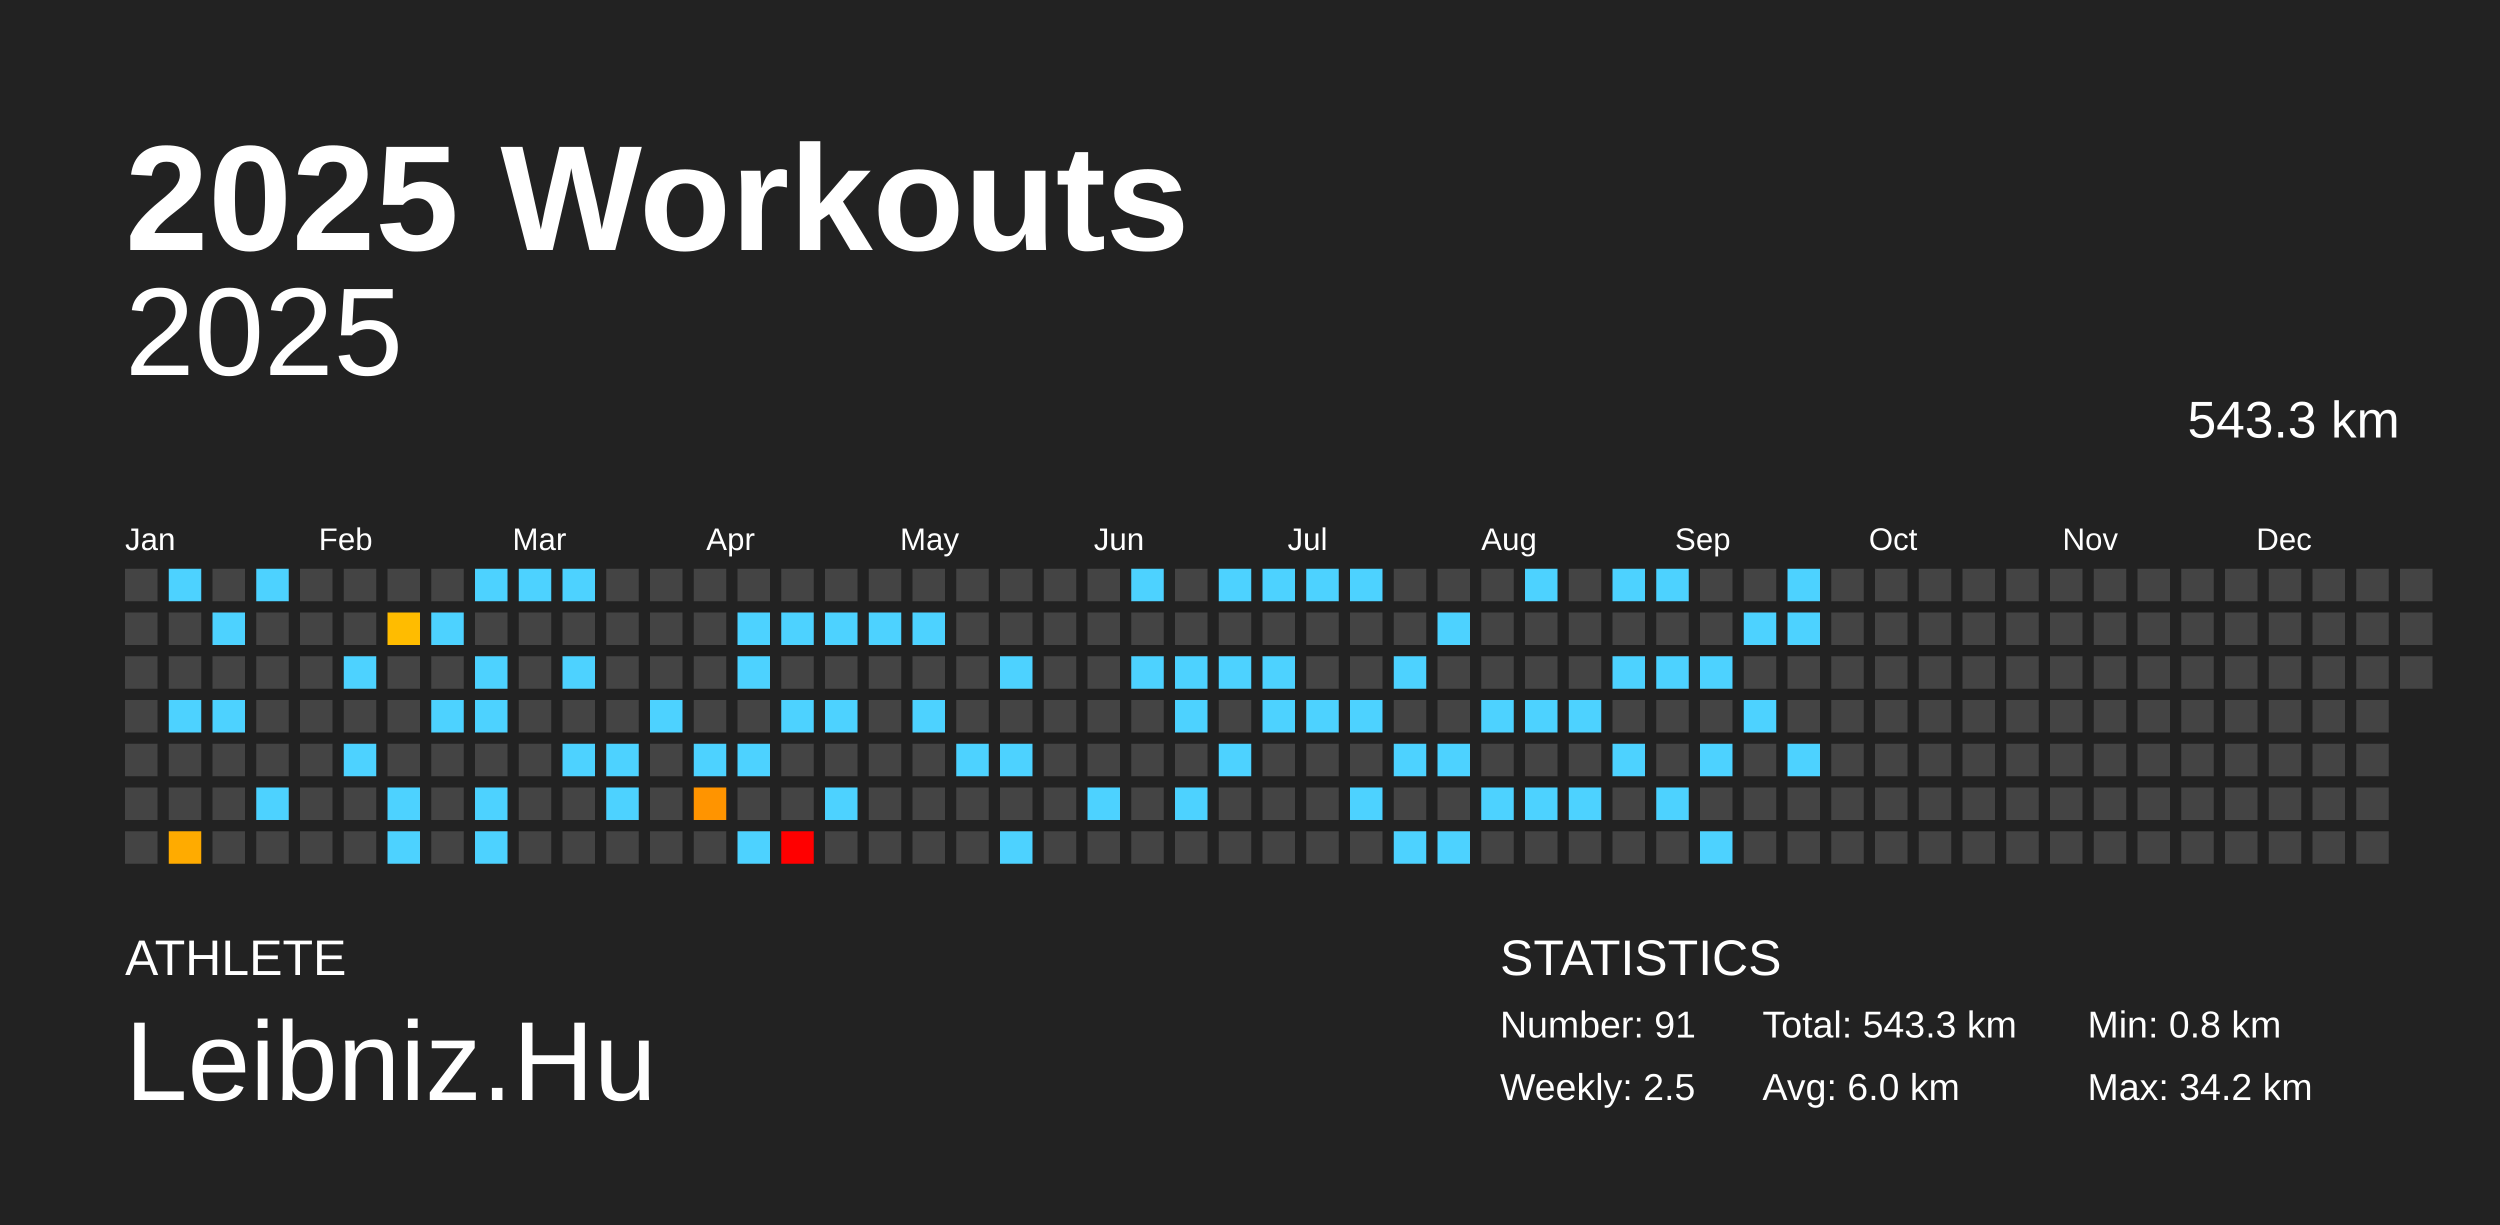
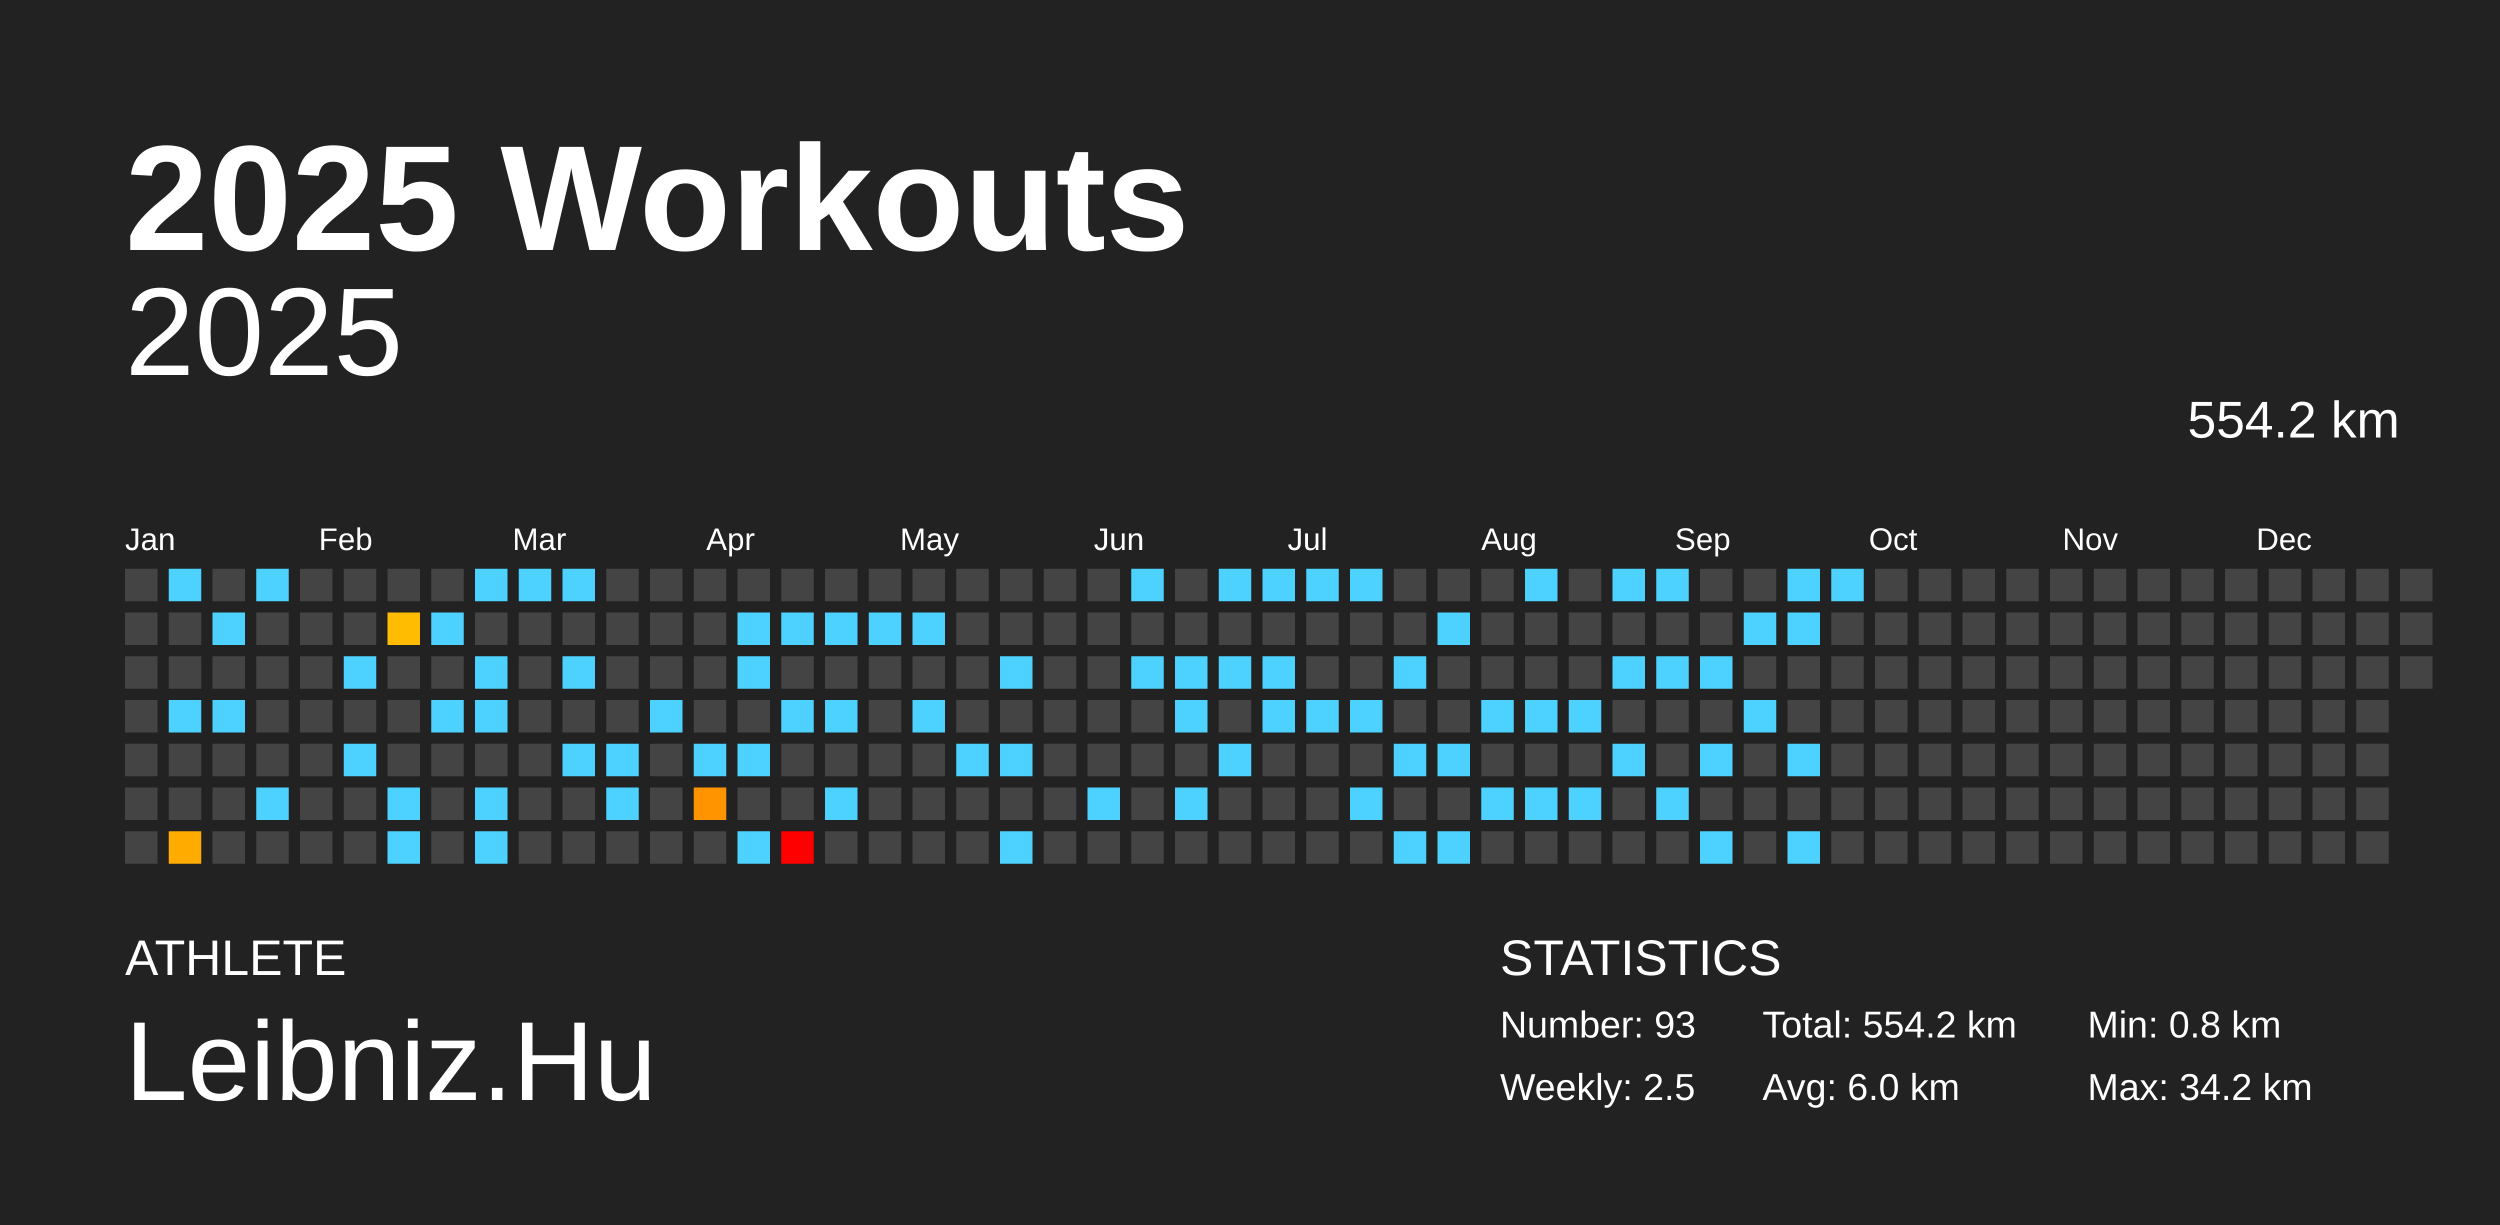
<svg xmlns="http://www.w3.org/2000/svg" baseProfile="full" height="98mm" version="1.1" viewBox="0,0,200,98" width="200mm">
  <defs />
  <rect fill="#222222" height="98" width="200" x="0" y="0" />
  <text fill="#FFFFFF" style="font-size:12px; font-family:Arial; font-weight:bold;" x="10" y="20">2025 Workouts</text>
  <text fill="#FFFFFF" style="font-size:4px; font-family:Arial" x="10" y="78">ATHLETE</text>
  <text fill="#FFFFFF" style="font-size:9px; font-family:Arial" x="10" y="88">Leibniz.Hu</text>
  <text fill="#FFFFFF" style="font-size:4px; font-family:Arial" x="120" y="78">STATISTICS</text>
-   <text fill="#FFFFFF" style="font-size:3px; font-family:Arial" x="120" y="83">Number: 91</text>
+   <text fill="#FFFFFF" style="font-size:3px; font-family:Arial" x="120" y="83">Number: 93</text>
  <text fill="#FFFFFF" style="font-size:3px; font-family:Arial" x="120" y="88">Weekly: 2.5</text>
-   <text fill="#FFFFFF" style="font-size:3px; font-family:Arial" x="141" y="83">Total: 543.3 km</text>
+   <text fill="#FFFFFF" style="font-size:3px; font-family:Arial" x="141" y="83">Total: 554.2 km</text>
  <text fill="#FFFFFF" style="font-size:3px; font-family:Arial" x="141" y="88">Avg: 6.0 km</text>
  <text fill="#FFFFFF" style="font-size:3px; font-family:Arial" x="167" y="83">Min: 0.8 km</text>
  <text fill="#FFFFFF" style="font-size:3px; font-family:Arial" x="167" y="88">Max: 34.2 km</text>
  <text alignment-baseline="hanging" fill="#FFFFFF" style="font-size:10.0px; font-family:Arial;" x="10" y="30">2025</text>
-   <text alignment-baseline="hanging" fill="#FFFFFF" style="font-size:4.125px; font-family:Arial;" x="175" y="35">543.3 km</text>
+   <text alignment-baseline="hanging" fill="#FFFFFF" style="font-size:4.125px; font-family:Arial;" x="175" y="35">554.2 km</text>
  <text fill="#FFFFFF" style="font-size:2.5px; font-family:Arial" x="10.0" y="44">Jan</text>
  <text fill="#FFFFFF" style="font-size:2.5px; font-family:Arial" x="25.5" y="44">Feb</text>
  <text fill="#FFFFFF" style="font-size:2.5px; font-family:Arial" x="41.0" y="44">Mar</text>
  <text fill="#FFFFFF" style="font-size:2.5px; font-family:Arial" x="56.5" y="44">Apr</text>
  <text fill="#FFFFFF" style="font-size:2.5px; font-family:Arial" x="72.0" y="44">May</text>
  <text fill="#FFFFFF" style="font-size:2.5px; font-family:Arial" x="87.5" y="44">Jun</text>
  <text fill="#FFFFFF" style="font-size:2.5px; font-family:Arial" x="103.0" y="44">Jul</text>
  <text fill="#FFFFFF" style="font-size:2.5px; font-family:Arial" x="118.5" y="44">Aug</text>
  <text fill="#FFFFFF" style="font-size:2.5px; font-family:Arial" x="134.0" y="44">Sep</text>
  <text fill="#FFFFFF" style="font-size:2.5px; font-family:Arial" x="149.5" y="44">Oct</text>
  <text fill="#FFFFFF" style="font-size:2.5px; font-family:Arial" x="165.0" y="44">Nov</text>
  <text fill="#FFFFFF" style="font-size:2.5px; font-family:Arial" x="180.5" y="44">Dec</text>
  <rect fill="#444444" height="2.6" width="2.6" x="10.0" y="45.5" />
  <rect fill="#444444" height="2.6" width="2.6" x="10.0" y="49.0" />
  <rect fill="#444444" height="2.6" width="2.6" x="10.0" y="52.5" />
  <rect fill="#444444" height="2.6" width="2.6" x="10.0" y="56.0" />
  <rect fill="#444444" height="2.6" width="2.6" x="10.0" y="59.5" />
  <rect fill="#444444" height="2.6" width="2.6" x="10.0" y="63.0" />
  <rect fill="#444444" height="2.6" width="2.6" x="10.0" y="66.5" />
  <rect fill="#4dd2ff" height="2.6" width="2.6" x="13.5" y="45.5" />
  <rect fill="#444444" height="2.6" width="2.6" x="13.5" y="49.0" />
  <rect fill="#444444" height="2.6" width="2.6" x="13.5" y="52.5" />
  <rect fill="#4dd2ff" height="2.6" width="2.6" x="13.5" y="56.0" />
  <rect fill="#444444" height="2.6" width="2.6" x="13.5" y="59.5" />
  <rect fill="#444444" height="2.6" width="2.6" x="13.5" y="63.0" />
  <rect fill="#ffab00" height="2.6" width="2.6" x="13.5" y="66.5" />
  <rect fill="#444444" height="2.6" width="2.6" x="17.0" y="45.5" />
  <rect fill="#4dd2ff" height="2.6" width="2.6" x="17.0" y="49.0" />
  <rect fill="#444444" height="2.6" width="2.6" x="17.0" y="52.5" />
  <rect fill="#4dd2ff" height="2.6" width="2.6" x="17.0" y="56.0" />
  <rect fill="#444444" height="2.6" width="2.6" x="17.0" y="59.5" />
  <rect fill="#444444" height="2.6" width="2.6" x="17.0" y="63.0" />
  <rect fill="#444444" height="2.6" width="2.6" x="17.0" y="66.5" />
  <rect fill="#4dd2ff" height="2.6" width="2.6" x="20.5" y="45.5" />
  <rect fill="#444444" height="2.6" width="2.6" x="20.5" y="49.0" />
  <rect fill="#444444" height="2.6" width="2.6" x="20.5" y="52.5" />
  <rect fill="#444444" height="2.6" width="2.6" x="20.5" y="56.0" />
  <rect fill="#444444" height="2.6" width="2.6" x="20.5" y="59.5" />
  <rect fill="#4dd2ff" height="2.6" width="2.6" x="20.5" y="63.0" />
  <rect fill="#444444" height="2.6" width="2.6" x="20.5" y="66.5" />
  <rect fill="#444444" height="2.6" width="2.6" x="24.0" y="45.5" />
  <rect fill="#444444" height="2.6" width="2.6" x="24.0" y="49.0" />
  <rect fill="#444444" height="2.6" width="2.6" x="24.0" y="52.5" />
  <rect fill="#444444" height="2.6" width="2.6" x="24.0" y="56.0" />
  <rect fill="#444444" height="2.6" width="2.6" x="24.0" y="59.5" />
  <rect fill="#444444" height="2.6" width="2.6" x="24.0" y="63.0" />
  <rect fill="#444444" height="2.6" width="2.6" x="24.0" y="66.5" />
  <rect fill="#444444" height="2.6" width="2.6" x="27.5" y="45.5" />
  <rect fill="#444444" height="2.6" width="2.6" x="27.5" y="49.0" />
  <rect fill="#4dd2ff" height="2.6" width="2.6" x="27.5" y="52.5" />
  <rect fill="#444444" height="2.6" width="2.6" x="27.5" y="56.0" />
  <rect fill="#4dd2ff" height="2.6" width="2.6" x="27.5" y="59.5" />
  <rect fill="#444444" height="2.6" width="2.6" x="27.5" y="63.0" />
  <rect fill="#444444" height="2.6" width="2.6" x="27.5" y="66.5" />
  <rect fill="#444444" height="2.6" width="2.6" x="31.0" y="45.5" />
  <rect fill="#ffbc00" height="2.6" width="2.6" x="31.0" y="49.0" />
  <rect fill="#444444" height="2.6" width="2.6" x="31.0" y="52.5" />
  <rect fill="#444444" height="2.6" width="2.6" x="31.0" y="56.0" />
  <rect fill="#444444" height="2.6" width="2.6" x="31.0" y="59.5" />
  <rect fill="#4dd2ff" height="2.6" width="2.6" x="31.0" y="63.0" />
  <rect fill="#4dd2ff" height="2.6" width="2.6" x="31.0" y="66.5" />
  <rect fill="#444444" height="2.6" width="2.6" x="34.5" y="45.5" />
  <rect fill="#4dd2ff" height="2.6" width="2.6" x="34.5" y="49.0" />
  <rect fill="#444444" height="2.6" width="2.6" x="34.5" y="52.5" />
  <rect fill="#4dd2ff" height="2.6" width="2.6" x="34.5" y="56.0" />
  <rect fill="#444444" height="2.6" width="2.6" x="34.5" y="59.5" />
  <rect fill="#444444" height="2.6" width="2.6" x="34.5" y="63.0" />
  <rect fill="#444444" height="2.6" width="2.6" x="34.5" y="66.5" />
  <rect fill="#4dd2ff" height="2.6" width="2.6" x="38.0" y="45.5" />
  <rect fill="#444444" height="2.6" width="2.6" x="38.0" y="49.0" />
  <rect fill="#4dd2ff" height="2.6" width="2.6" x="38.0" y="52.5" />
  <rect fill="#4dd2ff" height="2.6" width="2.6" x="38.0" y="56.0" />
  <rect fill="#444444" height="2.6" width="2.6" x="38.0" y="59.5" />
  <rect fill="#4dd2ff" height="2.6" width="2.6" x="38.0" y="63.0" />
  <rect fill="#4dd2ff" height="2.6" width="2.6" x="38.0" y="66.5" />
  <rect fill="#4dd2ff" height="2.6" width="2.6" x="41.5" y="45.5" />
  <rect fill="#444444" height="2.6" width="2.6" x="41.5" y="49.0" />
  <rect fill="#444444" height="2.6" width="2.6" x="41.5" y="52.5" />
  <rect fill="#444444" height="2.6" width="2.6" x="41.5" y="56.0" />
  <rect fill="#444444" height="2.6" width="2.6" x="41.5" y="59.5" />
  <rect fill="#444444" height="2.6" width="2.6" x="41.5" y="63.0" />
  <rect fill="#444444" height="2.6" width="2.6" x="41.5" y="66.5" />
  <rect fill="#4dd2ff" height="2.6" width="2.6" x="45.0" y="45.5" />
  <rect fill="#444444" height="2.6" width="2.6" x="45.0" y="49.0" />
  <rect fill="#4dd2ff" height="2.6" width="2.6" x="45.0" y="52.5" />
  <rect fill="#444444" height="2.6" width="2.6" x="45.0" y="56.0" />
  <rect fill="#4dd2ff" height="2.6" width="2.6" x="45.0" y="59.5" />
  <rect fill="#444444" height="2.6" width="2.6" x="45.0" y="63.0" />
  <rect fill="#444444" height="2.6" width="2.6" x="45.0" y="66.5" />
  <rect fill="#444444" height="2.6" width="2.6" x="48.5" y="45.5" />
  <rect fill="#444444" height="2.6" width="2.6" x="48.5" y="49.0" />
  <rect fill="#444444" height="2.6" width="2.6" x="48.5" y="52.5" />
  <rect fill="#444444" height="2.6" width="2.6" x="48.5" y="56.0" />
  <rect fill="#4dd2ff" height="2.6" width="2.6" x="48.5" y="59.5" />
  <rect fill="#4dd2ff" height="2.6" width="2.6" x="48.5" y="63.0" />
  <rect fill="#444444" height="2.6" width="2.6" x="48.5" y="66.5" />
  <rect fill="#444444" height="2.6" width="2.6" x="52.0" y="45.5" />
  <rect fill="#444444" height="2.6" width="2.6" x="52.0" y="49.0" />
  <rect fill="#444444" height="2.6" width="2.6" x="52.0" y="52.5" />
  <rect fill="#4dd2ff" height="2.6" width="2.6" x="52.0" y="56.0" />
  <rect fill="#444444" height="2.6" width="2.6" x="52.0" y="59.5" />
  <rect fill="#444444" height="2.6" width="2.6" x="52.0" y="63.0" />
  <rect fill="#444444" height="2.6" width="2.6" x="52.0" y="66.5" />
  <rect fill="#444444" height="2.6" width="2.6" x="55.5" y="45.5" />
  <rect fill="#444444" height="2.6" width="2.6" x="55.5" y="49.0" />
  <rect fill="#444444" height="2.6" width="2.6" x="55.5" y="52.5" />
  <rect fill="#444444" height="2.6" width="2.6" x="55.5" y="56.0" />
  <rect fill="#4dd2ff" height="2.6" width="2.6" x="55.5" y="59.5" />
  <rect fill="#ff9400" height="2.6" width="2.6" x="55.5" y="63.0" />
  <rect fill="#444444" height="2.6" width="2.6" x="55.5" y="66.5" />
  <rect fill="#444444" height="2.6" width="2.6" x="59.0" y="45.5" />
  <rect fill="#4dd2ff" height="2.6" width="2.6" x="59.0" y="49.0" />
  <rect fill="#4dd2ff" height="2.6" width="2.6" x="59.0" y="52.5" />
  <rect fill="#444444" height="2.6" width="2.6" x="59.0" y="56.0" />
  <rect fill="#4dd2ff" height="2.6" width="2.6" x="59.0" y="59.5" />
  <rect fill="#444444" height="2.6" width="2.6" x="59.0" y="63.0" />
  <rect fill="#4dd2ff" height="2.6" width="2.6" x="59.0" y="66.5" />
  <rect fill="#444444" height="2.6" width="2.6" x="62.5" y="45.5" />
  <rect fill="#4dd2ff" height="2.6" width="2.6" x="62.5" y="49.0" />
  <rect fill="#444444" height="2.6" width="2.6" x="62.5" y="52.5" />
  <rect fill="#4dd2ff" height="2.6" width="2.6" x="62.5" y="56.0" />
  <rect fill="#444444" height="2.6" width="2.6" x="62.5" y="59.5" />
  <rect fill="#444444" height="2.6" width="2.6" x="62.5" y="63.0" />
  <rect fill="red" height="2.6" width="2.6" x="62.5" y="66.5" />
  <rect fill="#444444" height="2.6" width="2.6" x="66.0" y="45.5" />
  <rect fill="#4dd2ff" height="2.6" width="2.6" x="66.0" y="49.0" />
  <rect fill="#444444" height="2.6" width="2.6" x="66.0" y="52.5" />
  <rect fill="#4dd2ff" height="2.6" width="2.6" x="66.0" y="56.0" />
  <rect fill="#444444" height="2.6" width="2.6" x="66.0" y="59.5" />
  <rect fill="#4dd2ff" height="2.6" width="2.6" x="66.0" y="63.0" />
  <rect fill="#444444" height="2.6" width="2.6" x="66.0" y="66.5" />
  <rect fill="#444444" height="2.6" width="2.6" x="69.5" y="45.5" />
  <rect fill="#4dd2ff" height="2.6" width="2.6" x="69.5" y="49.0" />
  <rect fill="#444444" height="2.6" width="2.6" x="69.5" y="52.5" />
  <rect fill="#444444" height="2.6" width="2.6" x="69.5" y="56.0" />
  <rect fill="#444444" height="2.6" width="2.6" x="69.5" y="59.5" />
  <rect fill="#444444" height="2.6" width="2.6" x="69.5" y="63.0" />
  <rect fill="#444444" height="2.6" width="2.6" x="69.5" y="66.5" />
  <rect fill="#444444" height="2.6" width="2.6" x="73.0" y="45.5" />
  <rect fill="#4dd2ff" height="2.6" width="2.6" x="73.0" y="49.0" />
  <rect fill="#444444" height="2.6" width="2.6" x="73.0" y="52.5" />
  <rect fill="#4dd2ff" height="2.6" width="2.6" x="73.0" y="56.0" />
  <rect fill="#444444" height="2.6" width="2.6" x="73.0" y="59.5" />
  <rect fill="#444444" height="2.6" width="2.6" x="73.0" y="63.0" />
  <rect fill="#444444" height="2.6" width="2.6" x="73.0" y="66.5" />
  <rect fill="#444444" height="2.6" width="2.6" x="76.5" y="45.5" />
  <rect fill="#444444" height="2.6" width="2.6" x="76.5" y="49.0" />
  <rect fill="#444444" height="2.6" width="2.6" x="76.5" y="52.5" />
  <rect fill="#444444" height="2.6" width="2.6" x="76.5" y="56.0" />
  <rect fill="#4dd2ff" height="2.6" width="2.6" x="76.5" y="59.5" />
  <rect fill="#444444" height="2.6" width="2.6" x="76.5" y="63.0" />
  <rect fill="#444444" height="2.6" width="2.6" x="76.5" y="66.5" />
  <rect fill="#444444" height="2.6" width="2.6" x="80.0" y="45.5" />
  <rect fill="#444444" height="2.6" width="2.6" x="80.0" y="49.0" />
  <rect fill="#4dd2ff" height="2.6" width="2.6" x="80.0" y="52.5" />
  <rect fill="#444444" height="2.6" width="2.6" x="80.0" y="56.0" />
  <rect fill="#4dd2ff" height="2.6" width="2.6" x="80.0" y="59.5" />
  <rect fill="#444444" height="2.6" width="2.6" x="80.0" y="63.0" />
  <rect fill="#4dd2ff" height="2.6" width="2.6" x="80.0" y="66.5" />
  <rect fill="#444444" height="2.6" width="2.6" x="83.5" y="45.5" />
  <rect fill="#444444" height="2.6" width="2.6" x="83.5" y="49.0" />
  <rect fill="#444444" height="2.6" width="2.6" x="83.5" y="52.5" />
  <rect fill="#444444" height="2.6" width="2.6" x="83.5" y="56.0" />
  <rect fill="#444444" height="2.6" width="2.6" x="83.5" y="59.5" />
  <rect fill="#444444" height="2.6" width="2.6" x="83.5" y="63.0" />
  <rect fill="#444444" height="2.6" width="2.6" x="83.5" y="66.5" />
  <rect fill="#444444" height="2.6" width="2.6" x="87.0" y="45.5" />
  <rect fill="#444444" height="2.6" width="2.6" x="87.0" y="49.0" />
  <rect fill="#444444" height="2.6" width="2.6" x="87.0" y="52.5" />
  <rect fill="#444444" height="2.6" width="2.6" x="87.0" y="56.0" />
  <rect fill="#444444" height="2.6" width="2.6" x="87.0" y="59.5" />
  <rect fill="#4dd2ff" height="2.6" width="2.6" x="87.0" y="63.0" />
  <rect fill="#444444" height="2.6" width="2.6" x="87.0" y="66.5" />
  <rect fill="#4dd2ff" height="2.6" width="2.6" x="90.5" y="45.5" />
  <rect fill="#444444" height="2.6" width="2.6" x="90.5" y="49.0" />
  <rect fill="#4dd2ff" height="2.6" width="2.6" x="90.5" y="52.5" />
  <rect fill="#444444" height="2.6" width="2.6" x="90.5" y="56.0" />
  <rect fill="#444444" height="2.6" width="2.6" x="90.5" y="59.5" />
  <rect fill="#444444" height="2.6" width="2.6" x="90.5" y="63.0" />
  <rect fill="#444444" height="2.6" width="2.6" x="90.5" y="66.5" />
  <rect fill="#444444" height="2.6" width="2.6" x="94.0" y="45.5" />
  <rect fill="#444444" height="2.6" width="2.6" x="94.0" y="49.0" />
  <rect fill="#4dd2ff" height="2.6" width="2.6" x="94.0" y="52.5" />
  <rect fill="#4dd2ff" height="2.6" width="2.6" x="94.0" y="56.0" />
  <rect fill="#444444" height="2.6" width="2.6" x="94.0" y="59.5" />
  <rect fill="#4dd2ff" height="2.6" width="2.6" x="94.0" y="63.0" />
  <rect fill="#444444" height="2.6" width="2.6" x="94.0" y="66.5" />
  <rect fill="#4dd2ff" height="2.6" width="2.6" x="97.5" y="45.5" />
  <rect fill="#444444" height="2.6" width="2.6" x="97.5" y="49.0" />
  <rect fill="#4dd2ff" height="2.6" width="2.6" x="97.5" y="52.5" />
  <rect fill="#444444" height="2.6" width="2.6" x="97.5" y="56.0" />
  <rect fill="#4dd2ff" height="2.6" width="2.6" x="97.5" y="59.5" />
  <rect fill="#444444" height="2.6" width="2.6" x="97.5" y="63.0" />
  <rect fill="#444444" height="2.6" width="2.6" x="97.5" y="66.5" />
  <rect fill="#4dd2ff" height="2.6" width="2.6" x="101.0" y="45.5" />
  <rect fill="#444444" height="2.6" width="2.6" x="101.0" y="49.0" />
  <rect fill="#4dd2ff" height="2.6" width="2.6" x="101.0" y="52.5" />
  <rect fill="#4dd2ff" height="2.6" width="2.6" x="101.0" y="56.0" />
  <rect fill="#444444" height="2.6" width="2.6" x="101.0" y="59.5" />
  <rect fill="#444444" height="2.6" width="2.6" x="101.0" y="63.0" />
  <rect fill="#444444" height="2.6" width="2.6" x="101.0" y="66.5" />
  <rect fill="#4dd2ff" height="2.6" width="2.6" x="104.5" y="45.5" />
  <rect fill="#444444" height="2.6" width="2.6" x="104.5" y="49.0" />
  <rect fill="#444444" height="2.6" width="2.6" x="104.5" y="52.5" />
  <rect fill="#4dd2ff" height="2.6" width="2.6" x="104.5" y="56.0" />
  <rect fill="#444444" height="2.6" width="2.6" x="104.5" y="59.5" />
  <rect fill="#444444" height="2.6" width="2.6" x="104.5" y="63.0" />
  <rect fill="#444444" height="2.6" width="2.6" x="104.5" y="66.5" />
  <rect fill="#4dd2ff" height="2.6" width="2.6" x="108.0" y="45.5" />
  <rect fill="#444444" height="2.6" width="2.6" x="108.0" y="49.0" />
  <rect fill="#444444" height="2.6" width="2.6" x="108.0" y="52.5" />
  <rect fill="#4dd2ff" height="2.6" width="2.6" x="108.0" y="56.0" />
  <rect fill="#444444" height="2.6" width="2.6" x="108.0" y="59.5" />
  <rect fill="#4dd2ff" height="2.6" width="2.6" x="108.0" y="63.0" />
  <rect fill="#444444" height="2.6" width="2.6" x="108.0" y="66.5" />
  <rect fill="#444444" height="2.6" width="2.6" x="111.5" y="45.5" />
  <rect fill="#444444" height="2.6" width="2.6" x="111.5" y="49.0" />
  <rect fill="#4dd2ff" height="2.6" width="2.6" x="111.5" y="52.5" />
  <rect fill="#444444" height="2.6" width="2.6" x="111.5" y="56.0" />
  <rect fill="#4dd2ff" height="2.6" width="2.6" x="111.5" y="59.5" />
  <rect fill="#444444" height="2.6" width="2.6" x="111.5" y="63.0" />
  <rect fill="#4dd2ff" height="2.6" width="2.6" x="111.5" y="66.5" />
  <rect fill="#444444" height="2.6" width="2.6" x="115.0" y="45.5" />
  <rect fill="#4dd2ff" height="2.6" width="2.6" x="115.0" y="49.0" />
  <rect fill="#444444" height="2.6" width="2.6" x="115.0" y="52.5" />
  <rect fill="#444444" height="2.6" width="2.6" x="115.0" y="56.0" />
  <rect fill="#4dd2ff" height="2.6" width="2.6" x="115.0" y="59.5" />
  <rect fill="#444444" height="2.6" width="2.6" x="115.0" y="63.0" />
  <rect fill="#4dd2ff" height="2.6" width="2.6" x="115.0" y="66.5" />
  <rect fill="#444444" height="2.6" width="2.6" x="118.5" y="45.5" />
  <rect fill="#444444" height="2.6" width="2.6" x="118.5" y="49.0" />
  <rect fill="#444444" height="2.6" width="2.6" x="118.5" y="52.5" />
  <rect fill="#4dd2ff" height="2.6" width="2.6" x="118.5" y="56.0" />
  <rect fill="#444444" height="2.6" width="2.6" x="118.5" y="59.5" />
  <rect fill="#4dd2ff" height="2.6" width="2.6" x="118.5" y="63.0" />
  <rect fill="#444444" height="2.6" width="2.6" x="118.5" y="66.5" />
  <rect fill="#4dd2ff" height="2.6" width="2.6" x="122.0" y="45.5" />
  <rect fill="#444444" height="2.6" width="2.6" x="122.0" y="49.0" />
  <rect fill="#444444" height="2.6" width="2.6" x="122.0" y="52.5" />
  <rect fill="#4dd2ff" height="2.6" width="2.6" x="122.0" y="56.0" />
  <rect fill="#444444" height="2.6" width="2.6" x="122.0" y="59.5" />
  <rect fill="#4dd2ff" height="2.6" width="2.6" x="122.0" y="63.0" />
  <rect fill="#444444" height="2.6" width="2.6" x="122.0" y="66.5" />
  <rect fill="#444444" height="2.6" width="2.6" x="125.5" y="45.5" />
  <rect fill="#444444" height="2.6" width="2.6" x="125.5" y="49.0" />
  <rect fill="#444444" height="2.6" width="2.6" x="125.5" y="52.5" />
  <rect fill="#4dd2ff" height="2.6" width="2.6" x="125.5" y="56.0" />
  <rect fill="#444444" height="2.6" width="2.6" x="125.5" y="59.5" />
  <rect fill="#4dd2ff" height="2.6" width="2.6" x="125.5" y="63.0" />
  <rect fill="#444444" height="2.6" width="2.6" x="125.5" y="66.5" />
  <rect fill="#4dd2ff" height="2.6" width="2.6" x="129.0" y="45.5" />
  <rect fill="#444444" height="2.6" width="2.6" x="129.0" y="49.0" />
  <rect fill="#4dd2ff" height="2.6" width="2.6" x="129.0" y="52.5" />
  <rect fill="#444444" height="2.6" width="2.6" x="129.0" y="56.0" />
  <rect fill="#4dd2ff" height="2.6" width="2.6" x="129.0" y="59.5" />
  <rect fill="#444444" height="2.6" width="2.6" x="129.0" y="63.0" />
  <rect fill="#444444" height="2.6" width="2.6" x="129.0" y="66.5" />
  <rect fill="#4dd2ff" height="2.6" width="2.6" x="132.5" y="45.5" />
  <rect fill="#444444" height="2.6" width="2.6" x="132.5" y="49.0" />
  <rect fill="#4dd2ff" height="2.6" width="2.6" x="132.5" y="52.5" />
  <rect fill="#444444" height="2.6" width="2.6" x="132.5" y="56.0" />
  <rect fill="#444444" height="2.6" width="2.6" x="132.5" y="59.5" />
  <rect fill="#4dd2ff" height="2.6" width="2.6" x="132.5" y="63.0" />
  <rect fill="#444444" height="2.6" width="2.6" x="132.5" y="66.5" />
  <rect fill="#444444" height="2.6" width="2.6" x="136.0" y="45.5" />
  <rect fill="#444444" height="2.6" width="2.6" x="136.0" y="49.0" />
  <rect fill="#4dd2ff" height="2.6" width="2.6" x="136.0" y="52.5" />
  <rect fill="#444444" height="2.6" width="2.6" x="136.0" y="56.0" />
  <rect fill="#4dd2ff" height="2.6" width="2.6" x="136.0" y="59.5" />
  <rect fill="#444444" height="2.6" width="2.6" x="136.0" y="63.0" />
  <rect fill="#4dd2ff" height="2.6" width="2.6" x="136.0" y="66.5" />
  <rect fill="#444444" height="2.6" width="2.6" x="139.5" y="45.5" />
  <rect fill="#4dd2ff" height="2.6" width="2.6" x="139.5" y="49.0" />
  <rect fill="#444444" height="2.6" width="2.6" x="139.5" y="52.5" />
  <rect fill="#4dd2ff" height="2.6" width="2.6" x="139.5" y="56.0" />
  <rect fill="#444444" height="2.6" width="2.6" x="139.5" y="59.5" />
  <rect fill="#444444" height="2.6" width="2.6" x="139.5" y="63.0" />
  <rect fill="#444444" height="2.6" width="2.6" x="139.5" y="66.5" />
  <rect fill="#4dd2ff" height="2.6" width="2.6" x="143.0" y="45.5" />
  <rect fill="#4dd2ff" height="2.6" width="2.6" x="143.0" y="49.0" />
  <rect fill="#444444" height="2.6" width="2.6" x="143.0" y="52.5" />
  <rect fill="#444444" height="2.6" width="2.6" x="143.0" y="56.0" />
  <rect fill="#4dd2ff" height="2.6" width="2.6" x="143.0" y="59.5" />
  <rect fill="#444444" height="2.6" width="2.6" x="143.0" y="63.0" />
-   <rect fill="#444444" height="2.6" width="2.6" x="143.0" y="66.5" />
-   <rect fill="#444444" height="2.6" width="2.6" x="146.5" y="45.5" />
+   <rect fill="#4dd2ff" height="2.6" width="2.6" x="143.0" y="66.5" />
+   <rect fill="#4dd2ff" height="2.6" width="2.6" x="146.5" y="45.5" />
  <rect fill="#444444" height="2.6" width="2.6" x="146.5" y="49.0" />
  <rect fill="#444444" height="2.6" width="2.6" x="146.5" y="52.5" />
  <rect fill="#444444" height="2.6" width="2.6" x="146.5" y="56.0" />
  <rect fill="#444444" height="2.6" width="2.6" x="146.5" y="59.5" />
  <rect fill="#444444" height="2.6" width="2.6" x="146.5" y="63.0" />
  <rect fill="#444444" height="2.6" width="2.6" x="146.5" y="66.5" />
  <rect fill="#444444" height="2.6" width="2.6" x="150.0" y="45.5" />
  <rect fill="#444444" height="2.6" width="2.6" x="150.0" y="49.0" />
  <rect fill="#444444" height="2.6" width="2.6" x="150.0" y="52.5" />
  <rect fill="#444444" height="2.6" width="2.6" x="150.0" y="56.0" />
  <rect fill="#444444" height="2.6" width="2.6" x="150.0" y="59.5" />
  <rect fill="#444444" height="2.6" width="2.6" x="150.0" y="63.0" />
  <rect fill="#444444" height="2.6" width="2.6" x="150.0" y="66.5" />
  <rect fill="#444444" height="2.6" width="2.6" x="153.5" y="45.5" />
  <rect fill="#444444" height="2.6" width="2.6" x="153.5" y="49.0" />
  <rect fill="#444444" height="2.6" width="2.6" x="153.5" y="52.5" />
  <rect fill="#444444" height="2.6" width="2.6" x="153.5" y="56.0" />
  <rect fill="#444444" height="2.6" width="2.6" x="153.5" y="59.5" />
  <rect fill="#444444" height="2.6" width="2.6" x="153.5" y="63.0" />
  <rect fill="#444444" height="2.6" width="2.6" x="153.5" y="66.5" />
  <rect fill="#444444" height="2.6" width="2.6" x="157.0" y="45.5" />
  <rect fill="#444444" height="2.6" width="2.6" x="157.0" y="49.0" />
  <rect fill="#444444" height="2.6" width="2.6" x="157.0" y="52.5" />
  <rect fill="#444444" height="2.6" width="2.6" x="157.0" y="56.0" />
  <rect fill="#444444" height="2.6" width="2.6" x="157.0" y="59.5" />
  <rect fill="#444444" height="2.6" width="2.6" x="157.0" y="63.0" />
  <rect fill="#444444" height="2.6" width="2.6" x="157.0" y="66.5" />
  <rect fill="#444444" height="2.6" width="2.6" x="160.5" y="45.5" />
  <rect fill="#444444" height="2.6" width="2.6" x="160.5" y="49.0" />
  <rect fill="#444444" height="2.6" width="2.6" x="160.5" y="52.5" />
  <rect fill="#444444" height="2.6" width="2.6" x="160.5" y="56.0" />
  <rect fill="#444444" height="2.6" width="2.6" x="160.5" y="59.5" />
  <rect fill="#444444" height="2.6" width="2.6" x="160.5" y="63.0" />
  <rect fill="#444444" height="2.6" width="2.6" x="160.5" y="66.5" />
  <rect fill="#444444" height="2.6" width="2.6" x="164.0" y="45.5" />
  <rect fill="#444444" height="2.6" width="2.6" x="164.0" y="49.0" />
  <rect fill="#444444" height="2.6" width="2.6" x="164.0" y="52.5" />
  <rect fill="#444444" height="2.6" width="2.6" x="164.0" y="56.0" />
  <rect fill="#444444" height="2.6" width="2.6" x="164.0" y="59.5" />
  <rect fill="#444444" height="2.6" width="2.6" x="164.0" y="63.0" />
  <rect fill="#444444" height="2.6" width="2.6" x="164.0" y="66.5" />
  <rect fill="#444444" height="2.6" width="2.6" x="167.5" y="45.5" />
  <rect fill="#444444" height="2.6" width="2.6" x="167.5" y="49.0" />
  <rect fill="#444444" height="2.6" width="2.6" x="167.5" y="52.5" />
  <rect fill="#444444" height="2.6" width="2.6" x="167.5" y="56.0" />
  <rect fill="#444444" height="2.6" width="2.6" x="167.5" y="59.5" />
  <rect fill="#444444" height="2.6" width="2.6" x="167.5" y="63.0" />
  <rect fill="#444444" height="2.6" width="2.6" x="167.5" y="66.5" />
  <rect fill="#444444" height="2.6" width="2.6" x="171.0" y="45.5" />
  <rect fill="#444444" height="2.6" width="2.6" x="171.0" y="49.0" />
  <rect fill="#444444" height="2.6" width="2.6" x="171.0" y="52.5" />
  <rect fill="#444444" height="2.6" width="2.6" x="171.0" y="56.0" />
  <rect fill="#444444" height="2.6" width="2.6" x="171.0" y="59.5" />
  <rect fill="#444444" height="2.6" width="2.6" x="171.0" y="63.0" />
  <rect fill="#444444" height="2.6" width="2.6" x="171.0" y="66.5" />
  <rect fill="#444444" height="2.6" width="2.6" x="174.5" y="45.5" />
  <rect fill="#444444" height="2.6" width="2.6" x="174.5" y="49.0" />
  <rect fill="#444444" height="2.6" width="2.6" x="174.5" y="52.5" />
  <rect fill="#444444" height="2.6" width="2.6" x="174.5" y="56.0" />
  <rect fill="#444444" height="2.6" width="2.6" x="174.5" y="59.5" />
  <rect fill="#444444" height="2.6" width="2.6" x="174.5" y="63.0" />
  <rect fill="#444444" height="2.6" width="2.6" x="174.5" y="66.5" />
  <rect fill="#444444" height="2.6" width="2.6" x="178.0" y="45.5" />
  <rect fill="#444444" height="2.6" width="2.6" x="178.0" y="49.0" />
  <rect fill="#444444" height="2.6" width="2.6" x="178.0" y="52.5" />
  <rect fill="#444444" height="2.6" width="2.6" x="178.0" y="56.0" />
  <rect fill="#444444" height="2.6" width="2.6" x="178.0" y="59.5" />
  <rect fill="#444444" height="2.6" width="2.6" x="178.0" y="63.0" />
  <rect fill="#444444" height="2.6" width="2.6" x="178.0" y="66.5" />
  <rect fill="#444444" height="2.6" width="2.6" x="181.5" y="45.5" />
  <rect fill="#444444" height="2.6" width="2.6" x="181.5" y="49.0" />
  <rect fill="#444444" height="2.6" width="2.6" x="181.5" y="52.5" />
  <rect fill="#444444" height="2.6" width="2.6" x="181.5" y="56.0" />
  <rect fill="#444444" height="2.6" width="2.6" x="181.5" y="59.5" />
  <rect fill="#444444" height="2.6" width="2.6" x="181.5" y="63.0" />
  <rect fill="#444444" height="2.6" width="2.6" x="181.5" y="66.5" />
  <rect fill="#444444" height="2.6" width="2.6" x="185.0" y="45.5" />
  <rect fill="#444444" height="2.6" width="2.6" x="185.0" y="49.0" />
  <rect fill="#444444" height="2.6" width="2.6" x="185.0" y="52.5" />
  <rect fill="#444444" height="2.6" width="2.6" x="185.0" y="56.0" />
  <rect fill="#444444" height="2.6" width="2.6" x="185.0" y="59.5" />
  <rect fill="#444444" height="2.6" width="2.6" x="185.0" y="63.0" />
  <rect fill="#444444" height="2.6" width="2.6" x="185.0" y="66.5" />
  <rect fill="#444444" height="2.6" width="2.6" x="188.5" y="45.5" />
  <rect fill="#444444" height="2.6" width="2.6" x="188.5" y="49.0" />
  <rect fill="#444444" height="2.6" width="2.6" x="188.5" y="52.5" />
  <rect fill="#444444" height="2.6" width="2.6" x="188.5" y="56.0" />
  <rect fill="#444444" height="2.6" width="2.6" x="188.5" y="59.5" />
  <rect fill="#444444" height="2.6" width="2.6" x="188.5" y="63.0" />
  <rect fill="#444444" height="2.6" width="2.6" x="188.5" y="66.5" />
  <rect fill="#444444" height="2.6" width="2.6" x="192.0" y="45.5" />
  <rect fill="#444444" height="2.6" width="2.6" x="192.0" y="49.0" />
  <rect fill="#444444" height="2.6" width="2.6" x="192.0" y="52.5" />
</svg>
